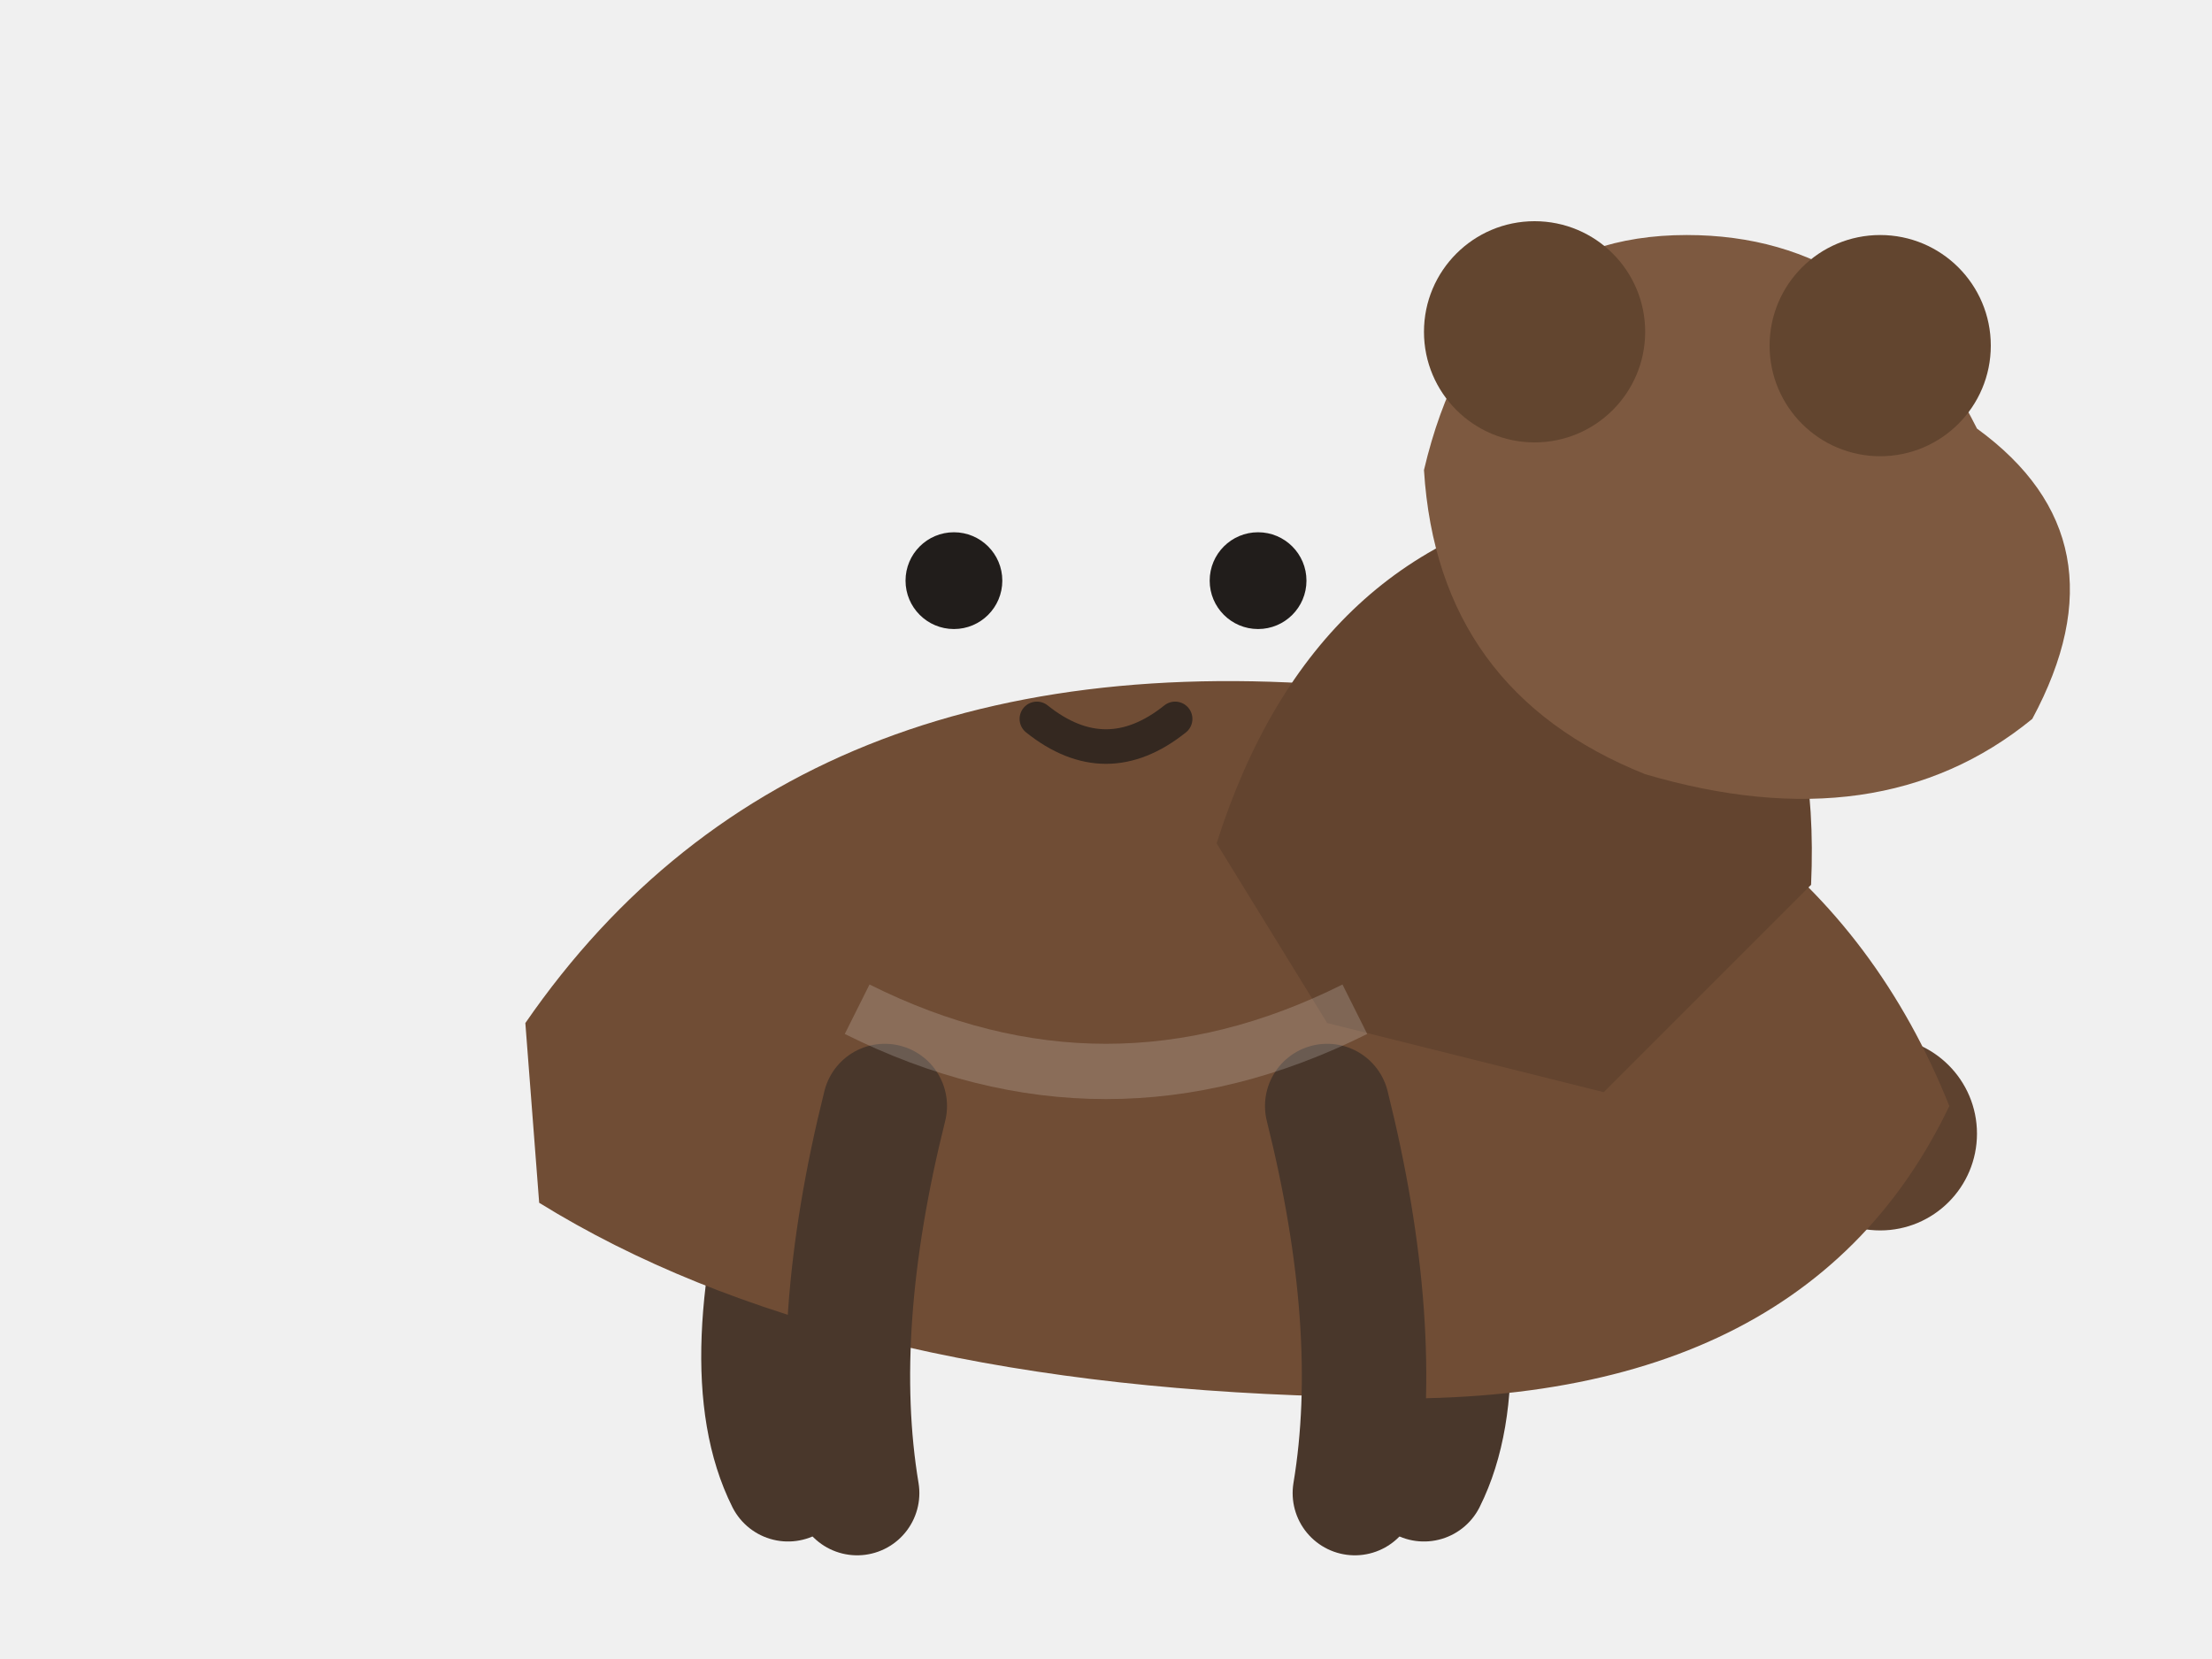
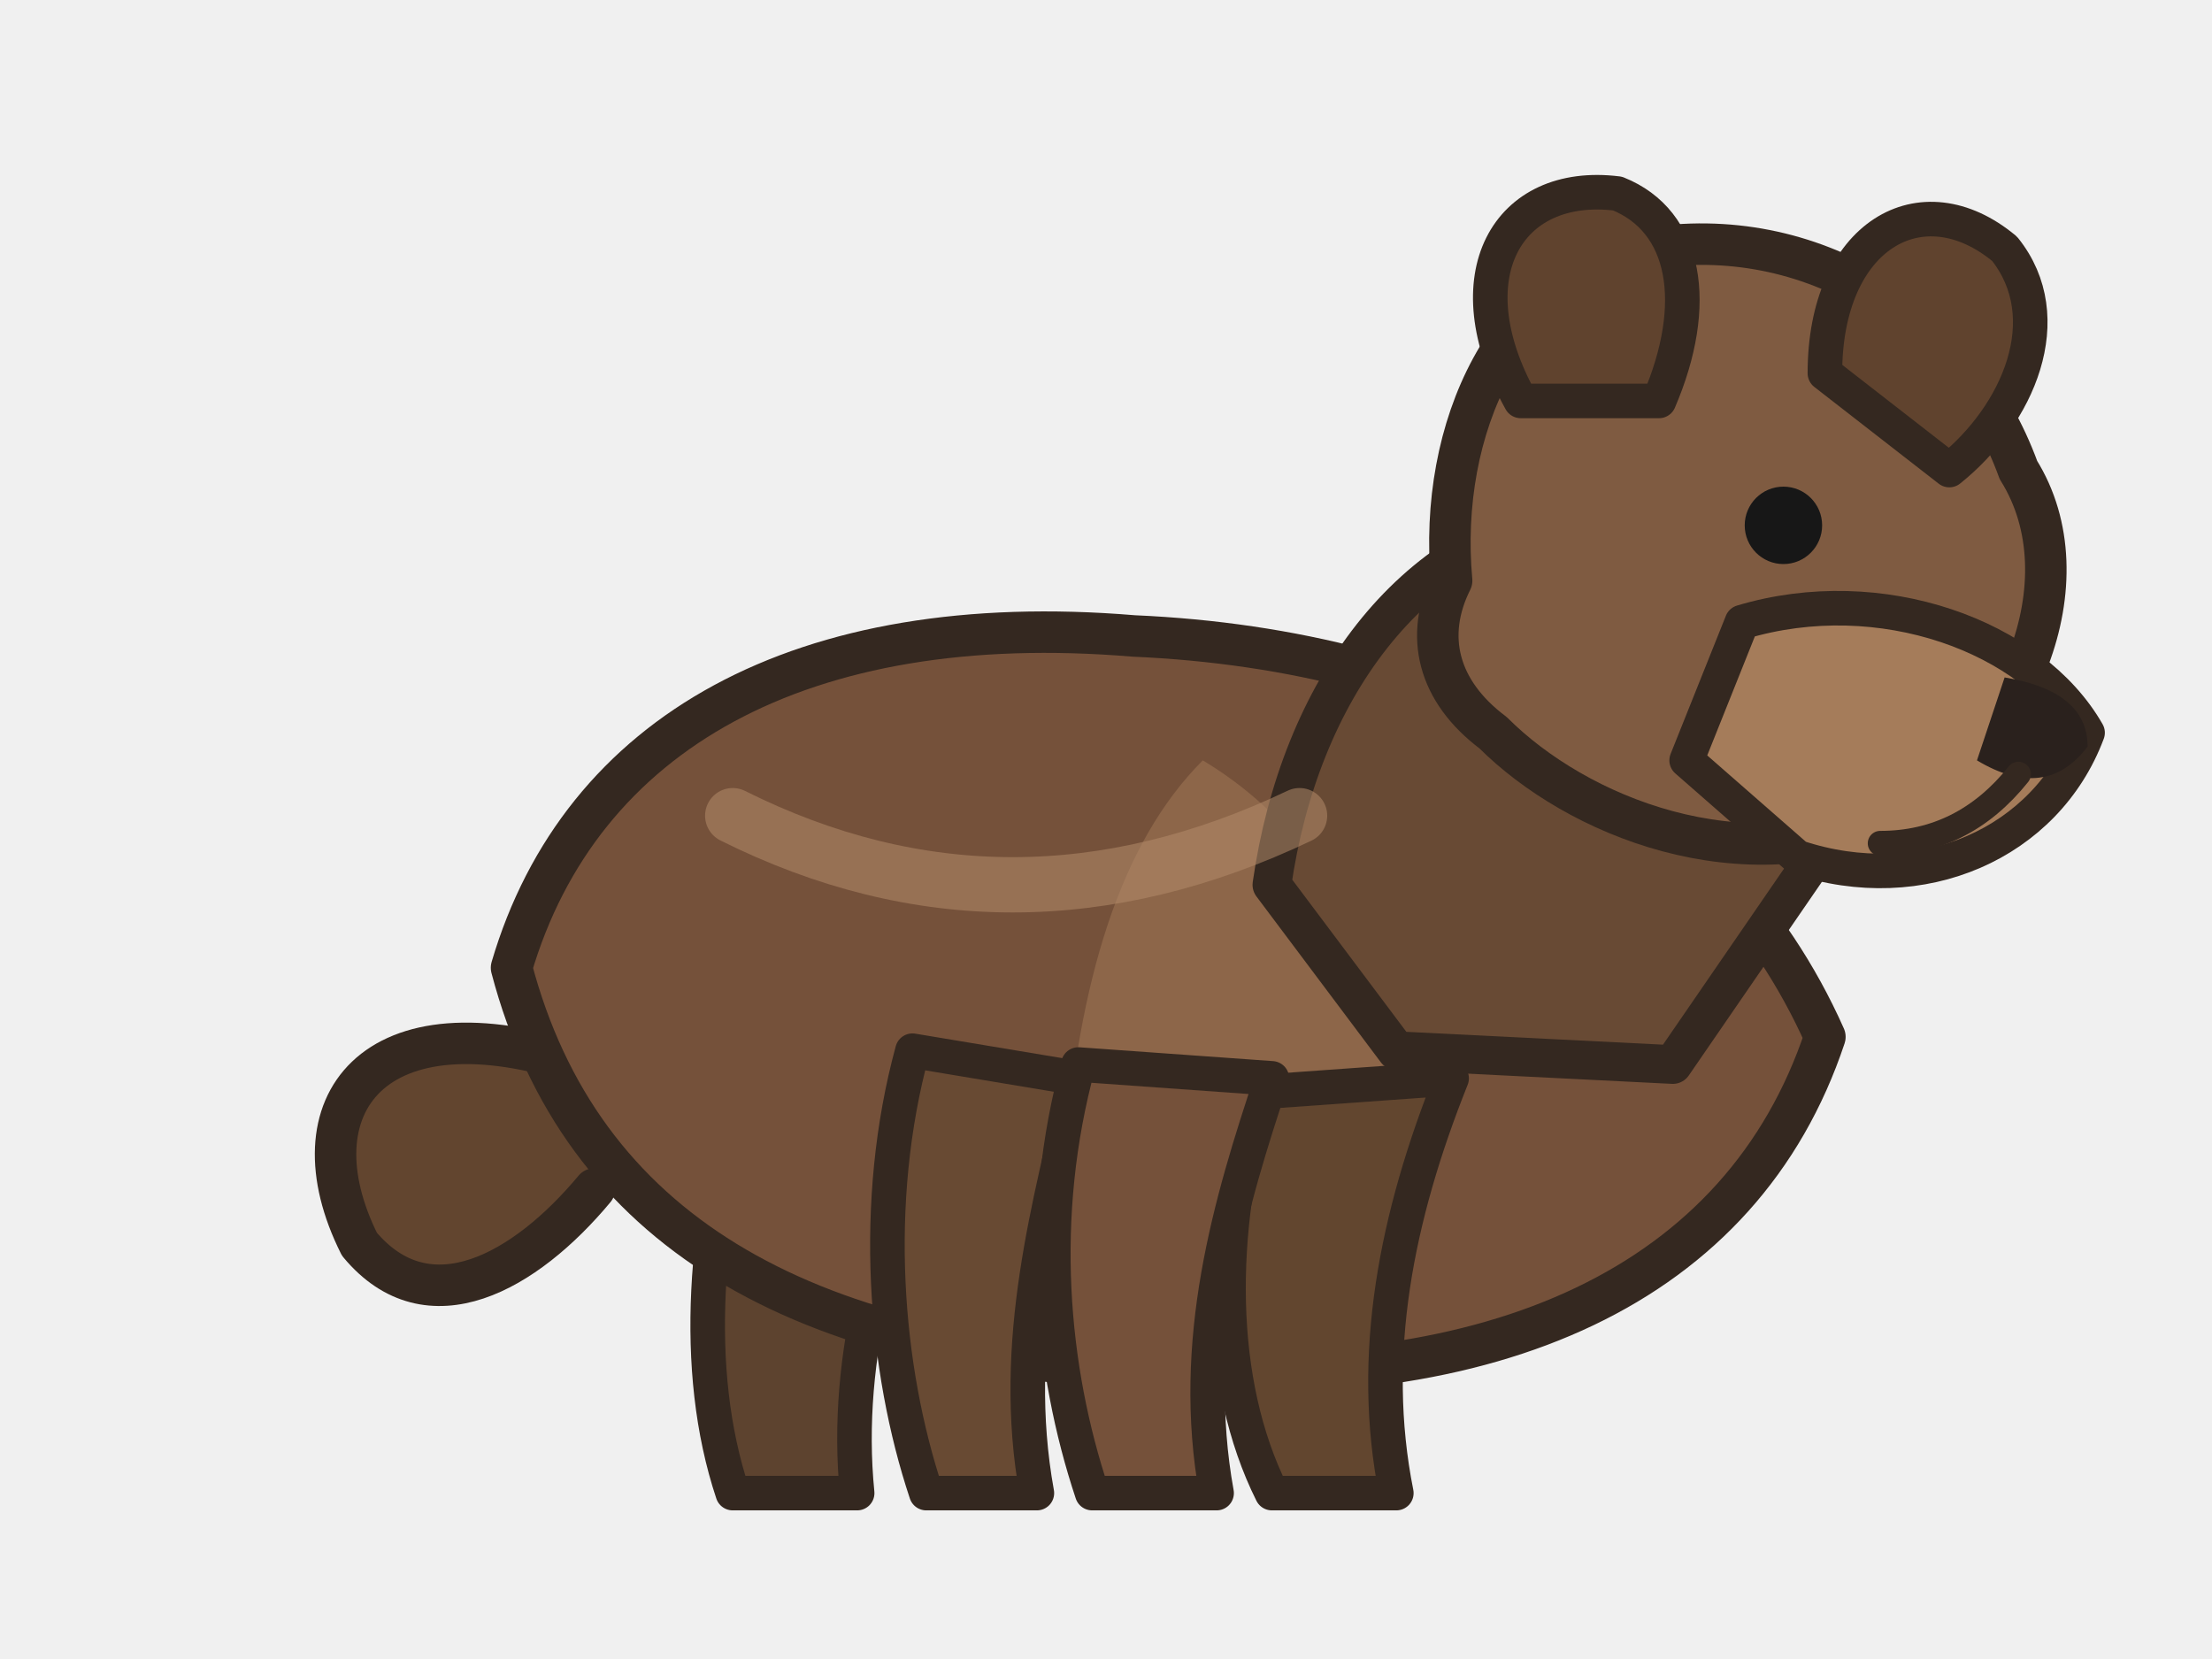
<svg xmlns="http://www.w3.org/2000/svg" viewBox="0 0 160 120" role="img" aria-label="bear pet master artwork">
-   <g id="pet-root">
-     <g id="tail">
-       <circle cx="136" cy="82" r="7" fill="#5e422f" />
-     </g>
-     <g id="hind-legs">
-       <path d="M58 82 Q53 99 57 107" fill="none" stroke="#49372b" stroke-width="9" stroke-linecap="round" />
-       <path d="M102 82 Q107 99 103 107" fill="none" stroke="#49372b" stroke-width="9" stroke-linecap="round" />
-     </g>
-     <g id="body">
-       <path d="M38 74 Q58 45 101 50 Q131 55 141 80 Q130 103 96 101 Q60 100 39 87 Z" fill="#704d35" />
-     </g>
-     <g id="front-legs">
-       <path d="M64 80 Q60 96 62 108" fill="none" stroke="#49372b" stroke-width="9" stroke-linecap="round" />
-       <path d="M96 80 Q100 96 98 108" fill="none" stroke="#49372b" stroke-width="9" stroke-linecap="round" />
-     </g>
-     <g id="neck">
-       <path d="M88 61 Q95 39 115 36 Q132 42 131 64 L116 79 L96 74 Z" fill="#63442f" />
-     </g>
-     <g id="head">
-       <path d="M103 34 Q107 17 122 17 Q136 17 143 31 Q154 39 147 52 Q136 61 119 56 Q104 50 103 34 Z" fill="#7d5940" />
-       <circle cx="111" cy="24" r="8" fill="#62452f" />
-       <circle cx="136" cy="25" r="8" fill="#62452f" />
-     </g>
-     <g id="face">
-       <circle cx="69" cy="42" r="3.5" fill="#211d1b" />
-       <circle cx="91" cy="42" r="3.5" fill="#211d1b" />
-       <path d="M75 52 Q80 56 85 52" fill="none" stroke="#342820" stroke-width="2.5" stroke-linecap="round" />
-     </g>
-     <g id="species-surface">
-    
-   </g>
-     <g id="markings">
-       <path d="M62 73 Q80 82 98 73" fill="none" stroke="#ffffff" stroke-opacity=".18" stroke-width="4" />
-     </g>
+   <g id="pet-root" stroke="#342820" stroke-linecap="round" stroke-linejoin="round">
+     <path id="tail" d="M42 77 C27 72 21 80 26 90 C31 96 38 92 43 86" fill="#62452f" stroke-width="3" />
+     <path id="hind-leg-far" d="M54 78 C51 88 50 99 53 108 L62 108 C61 98 64 88 68 80Z" fill="#5d432f" stroke-width="2.5" />
+     <path id="body" d="M37 70 C42 53 58 44 82 46 C105 47 124 57 132 75 C126 93 108 101 83 99 C58 98 42 89 37 70Z" fill="#75513a" stroke-width="3" />
+     <path id="chest" d="M87 55 C97 61 103 73 101 93 C91 95 82 91 77 84 C78 71 81 61 87 55Z" fill="#8d6649" stroke="none" />
+     <path id="hind-leg-near" d="M91 79 C88 89 88 100 92 108 L101 108 C99 98 101 88 105 78Z" fill="#62462f" stroke-width="2.5" />
+     <path id="front-leg-far" d="M66 76 C63 87 64 99 67 108 L75 108 C73 97 76 87 78 78Z" fill="#684a33" stroke-width="2.5" />
+     <path id="front-leg-near" d="M78 77 C75 88 76 99 79 108 L88 108 C86 97 89 87 92 78Z" fill="#75513a" stroke-width="2.5" />
+     <path id="neck" d="M92 64 C94 50 102 39 114 37 C126 37 134 47 132 61 L121 77 L101 76Z" fill="#684a34" stroke-width="2.8" />
+     <path id="head" d="M105 42 C104 31 109 20 119 18 C131 16 142 23 146 34 C151 42 146 54 137 59 C126 64 114 59 108 53 C104 50 103 46 105 42Z" fill="#7f5b41" stroke-width="3" />
+     <path id="ear-far" d="M110 29 C105 20 109 13 117 14 C122 16 123 22 120 29Z" fill="#60432e" stroke-width="2.5" />
+     <path id="ear-near" d="M132 27 C132 17 139 13 145 18 C149 23 146 30 141 34Z" fill="#60432e" stroke-width="2.5" />
+     <path id="muzzle" d="M126 45 C136 42 147 46 151 53 C148 61 139 65 130 62 L122 55Z" fill="#a57c5a" stroke-width="2.5" />
+     <path id="nose" d="M145 49 Q151 50 151 54 Q148 58 143 55Z" fill="#2a211d" stroke="none" />
+     <circle id="eye" cx="129" cy="38" r="2.8" fill="#171717" stroke="none" />
+     <path id="mouth" d="M146 56 Q142 61 136 61" fill="none" stroke-width="1.8" />
+     <path id="markings" d="M53 59 Q73 69 94 59" fill="none" stroke="#b38b69" stroke-width="4" opacity=".55" />
  </g>
</svg>
